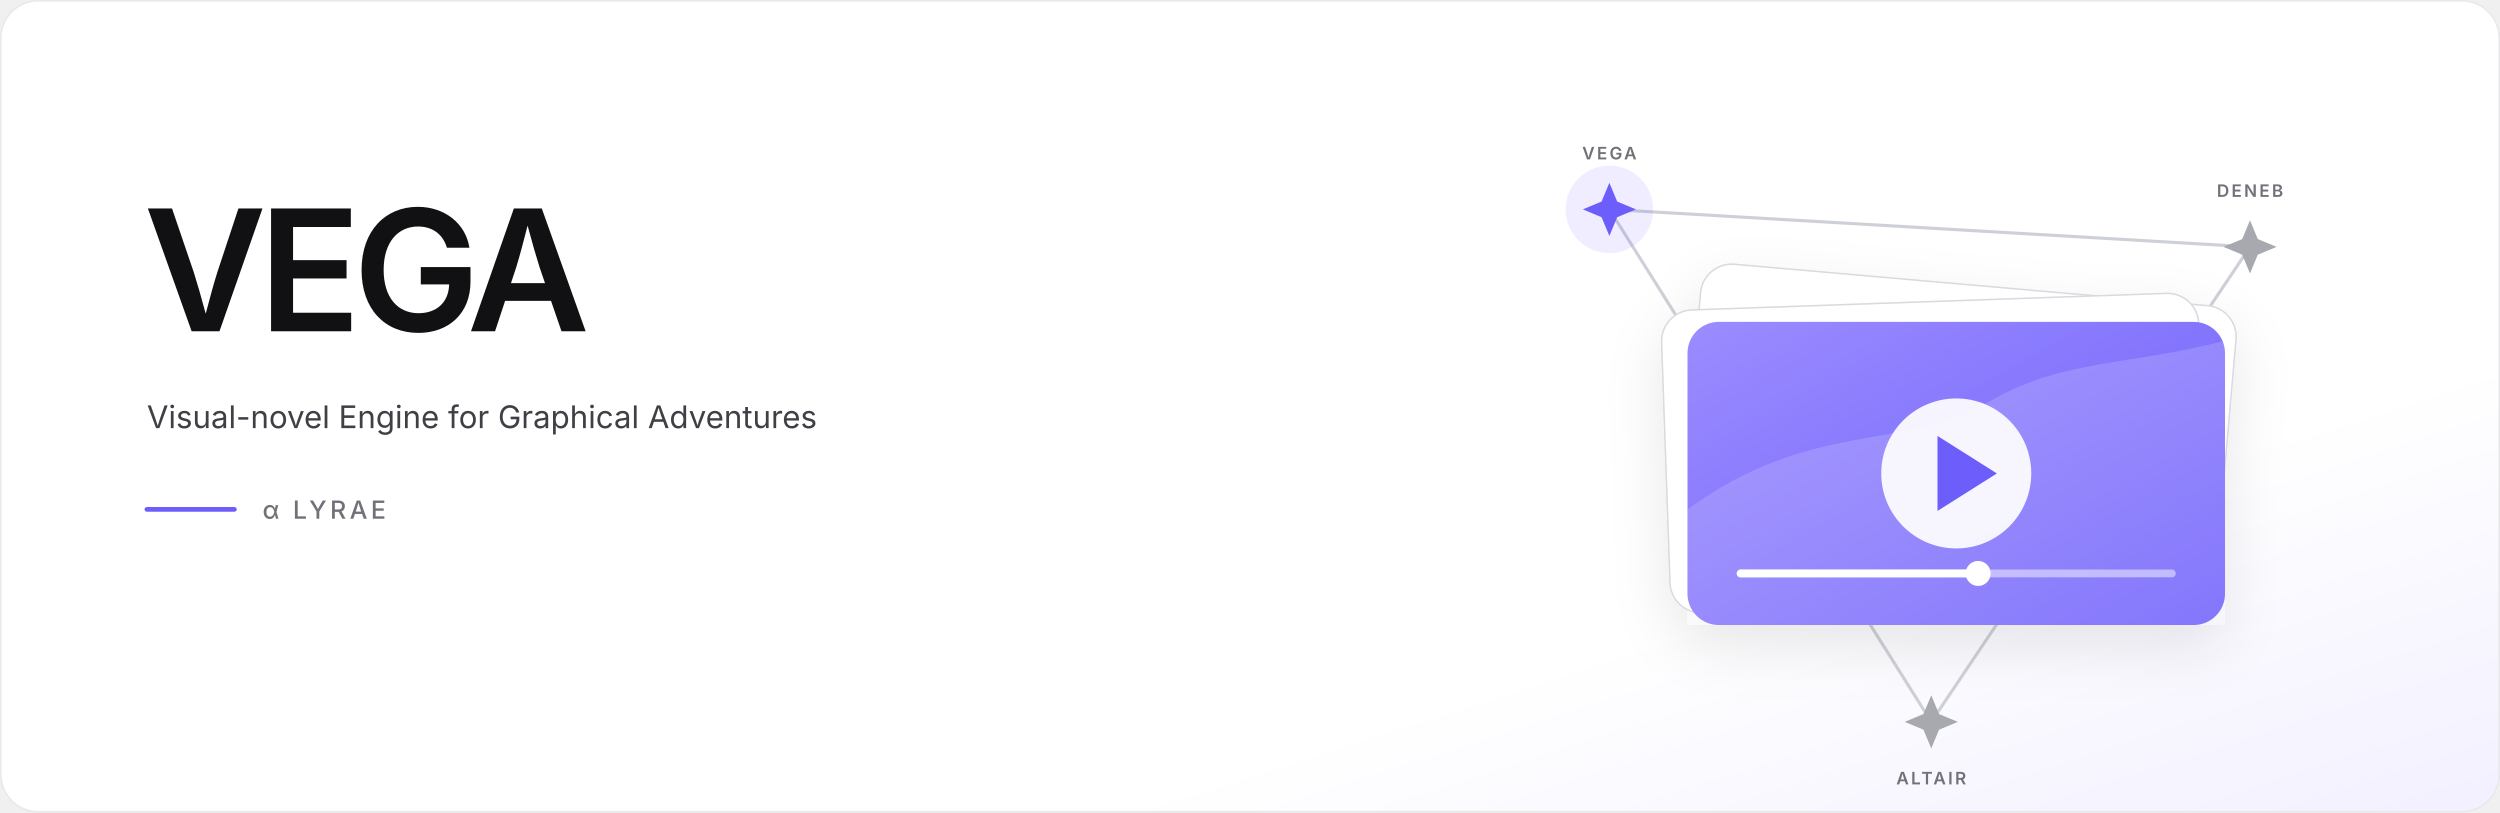
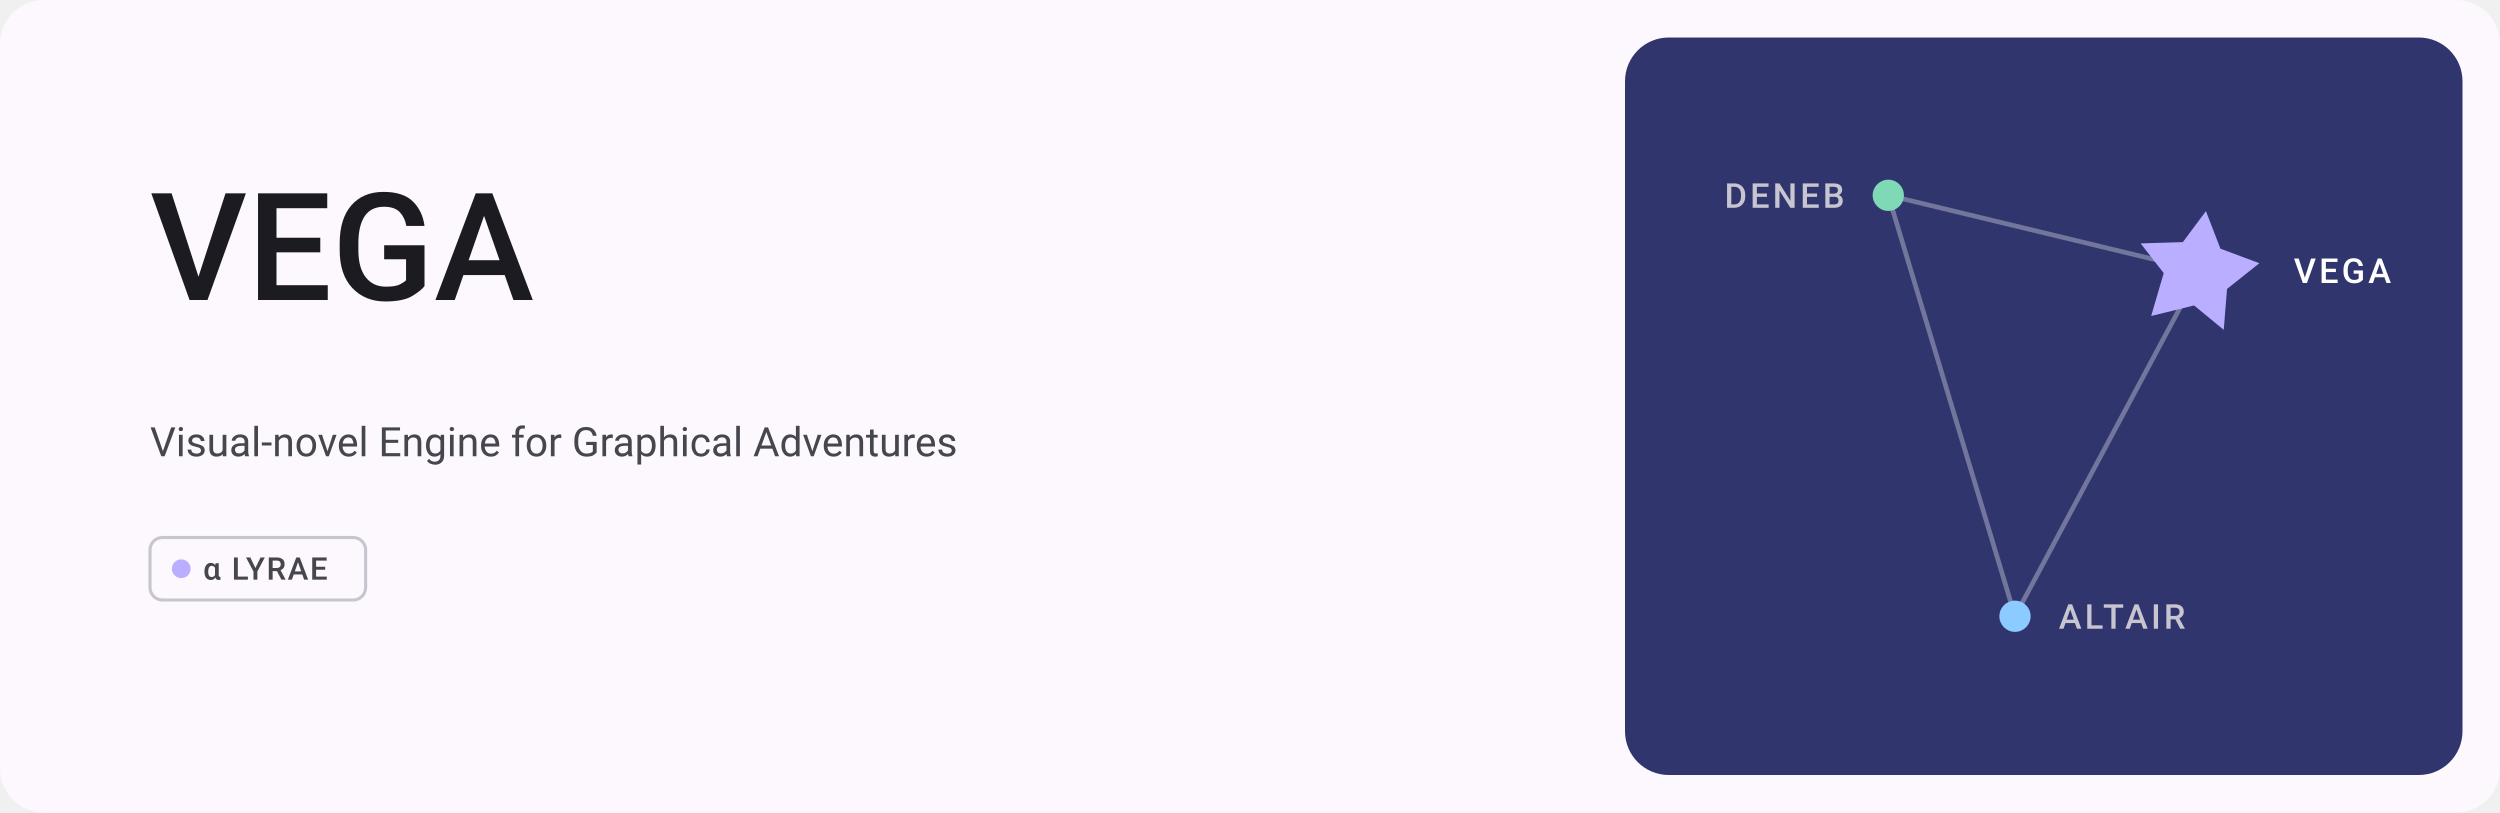
- <svg xmlns="http://www.w3.org/2000/svg" viewBox="0 0 1600 520" role="img" aria-labelledby="title desc">
-   <defs>
-     <linearGradient id="background" x1="0" y1="0" x2="1" y2="1">
-       <stop offset="0" stop-color="#FFFFFF" />
-       <stop offset=".72" stop-color="#FFFFFF" />
-       <stop offset="1" stop-color="#F2F0FF" />
-     </linearGradient>
-     <linearGradient id="accent" x1="0" y1="0" x2="1" y2="1">
-       <stop offset="0" stop-color="#9B8CFF" />
-       <stop offset="1" stop-color="#6D5DFB" />
-     </linearGradient>
-     <filter id="shadow" x="-30%" y="-30%" width="160%" height="160%">
-       <feDropShadow dx="0" dy="14" stdDeviation="18" flood-color="#111827" flood-opacity=".09" />
-     </filter>
-   </defs>
-   <rect x=".5" y=".5" width="1599" height="519" rx="24" fill="url(#background)" stroke="#E8E8EA" />
-   <g transform="translate(92 94)">
-     <text x="0" y="118" fill="#111114" font-family="Inter, Helvetica Neue, Arial, sans-serif" font-size="108" font-weight="600" letter-spacing="-5">VEGA</text>
-     <text x="2" y="180" fill="#3F3F46" font-family="Inter, Helvetica Neue, Arial, sans-serif" font-size="20">Visual-novel Engine for Graphical Adventures</text>
-     <line x1="2" y1="232" x2="58" y2="232" stroke="#6D5DFB" stroke-width="3" stroke-linecap="round" />
-     <text x="76" y="238" fill="#71717A" font-family="Inter, Helvetica Neue, Arial, sans-serif" font-size="16" font-weight="500" letter-spacing="2.2">α LYRAE</text>
-   </g>
-   <g transform="translate(930 48)">
-     <g>
-       <path d="M100 86L510 110L306 414Z" fill="none" stroke="#CDD0D7" stroke-width="2" />
-       <g>
-         <circle cx="100" cy="86" r="28" fill="#6D5DFB" opacity=".11" />
-         <path d="M100 69L105 81L117 86L105 91L100 103L95 91L83 86L95 81Z" fill="#6D5DFB" />
-       </g>
-       <g>
-         <path d="M510 93L515 105L527 110L515 115L510 127L505 115L493 110L505 105Z" fill="#A7A9AF" />
-       </g>
-       <g>
-         <path d="M306 397L311 409L323 414L311 419L306 431L301 419L289 414L301 409Z" fill="#A7A9AF" />
-       </g>
-       <g filter="url(#shadow)">
-         <rect x="151" y="134" width="344" height="194" rx="20" fill="#FFFFFF" stroke="#D8DAE0" transform="rotate(5 323 231)" />
-         <rect x="136" y="145" width="344" height="194" rx="20" fill="#FFFFFF" stroke="#D8DAE0" transform="rotate(-2 308 242)" />
-         <rect x="150" y="158" width="344" height="194" rx="20" fill="url(#accent)" />
-         <path d="M150 278C230 220 286 242 345 208C390 182 433 186 494 170V352H150Z" fill="#FFFFFF" opacity=".16" />
-         <circle cx="322" cy="255" r="48" fill="#FFFFFF" opacity=".92" />
-         <path d="M310 231L348 255L310 279Z" fill="#6D5DFB" />
-         <path d="M184 319H460" stroke="#FFFFFF" stroke-opacity=".48" stroke-width="5" stroke-linecap="round" />
-         <path d="M184 319H336" stroke="#FFFFFF" stroke-width="5" stroke-linecap="round" />
-         <circle cx="336" cy="319" r="8" fill="#FFFFFF" />
-       </g>
-       <text x="100" y="54" text-anchor="middle" fill="#71717A" font-family="Inter, Helvetica Neue, Arial, sans-serif" font-size="11" font-weight="600" letter-spacing="1.4">VEGA</text>
-       <text x="510" y="78" text-anchor="middle" fill="#71717A" font-family="Inter, Helvetica Neue, Arial, sans-serif" font-size="11" font-weight="600" letter-spacing="1.4">DENEB</text>
-       <text x="306" y="454" text-anchor="middle" fill="#71717A" font-family="Inter, Helvetica Neue, Arial, sans-serif" font-size="11" font-weight="600" letter-spacing="1.4">ALTAIR</text>
+ <svg xmlns="http://www.w3.org/2000/svg" viewBox="0 0 1600 520" role="img" aria-labelledby="title desc" font-family="Roboto, 'Noto Sans', sans-serif">
+   <rect width="1600" height="520" rx="28" fill="#FCF8FD" />
+   <rect x="1040" y="24" width="536" height="472" rx="28" fill="#31356E" />
+   <g transform="translate(96 96)">
+     <text x="0" y="96" fill="#1B1B21" font-size="96" font-weight="500">VEGA</text>
+     <text x="0" y="196" fill="#46464F" font-size="26">Visual-novel Engine for Graphical Adventures</text>
+     <g transform="translate(0 248)">
+       <rect width="138" height="40" rx="8" fill="none" stroke="#C7C5D0" stroke-width="2" />
+       <circle cx="20" cy="20" r="6" fill="#B9AEFF" />
+       <text x="34" y="27" fill="#46464F" font-size="20" font-weight="500" letter-spacing="1">α LYRAE</text>
    </g>
  </g>
+   <g stroke="#FFFFFF" stroke-opacity=".32" stroke-width="3" stroke-linecap="round">
+     <line x1="1408.0" y1="173.1" x2="1289.6" y2="394.4" />
+     <line x1="1289.6" y1="394.4" x2="1208.5" y2="125.0" />
+     <line x1="1208.5" y1="125.0" x2="1408.0" y2="173.1" />
+   </g>
+   <path transform="translate(1340.44 -21.12) scale(0.42222)" d="M169 370L134 417L70 419L105 464L86 529L151 513L196 550L201 488L250 449L191 427Z" fill="#B9AEFF" />
+   <circle cx="1289.6" cy="394.4" r="10" fill="#8CCBFF" />
+   <circle cx="1208.5" cy="125.0" r="10" fill="#80D9B6" />
+   <text x="1468.0" y="181.1" text-anchor="start" font-size="22" font-weight="500" letter-spacing="2" fill="#FFFFFF">VEGA</text>
+   <text x="1317.6" y="402.4" text-anchor="start" font-size="22" font-weight="500" letter-spacing="2" fill="#C7C5D0">ALTAIR</text>
+   <text x="1180.5" y="133.0" text-anchor="end" font-size="22" font-weight="500" letter-spacing="2" fill="#C7C5D0">DENEB</text>
</svg>
